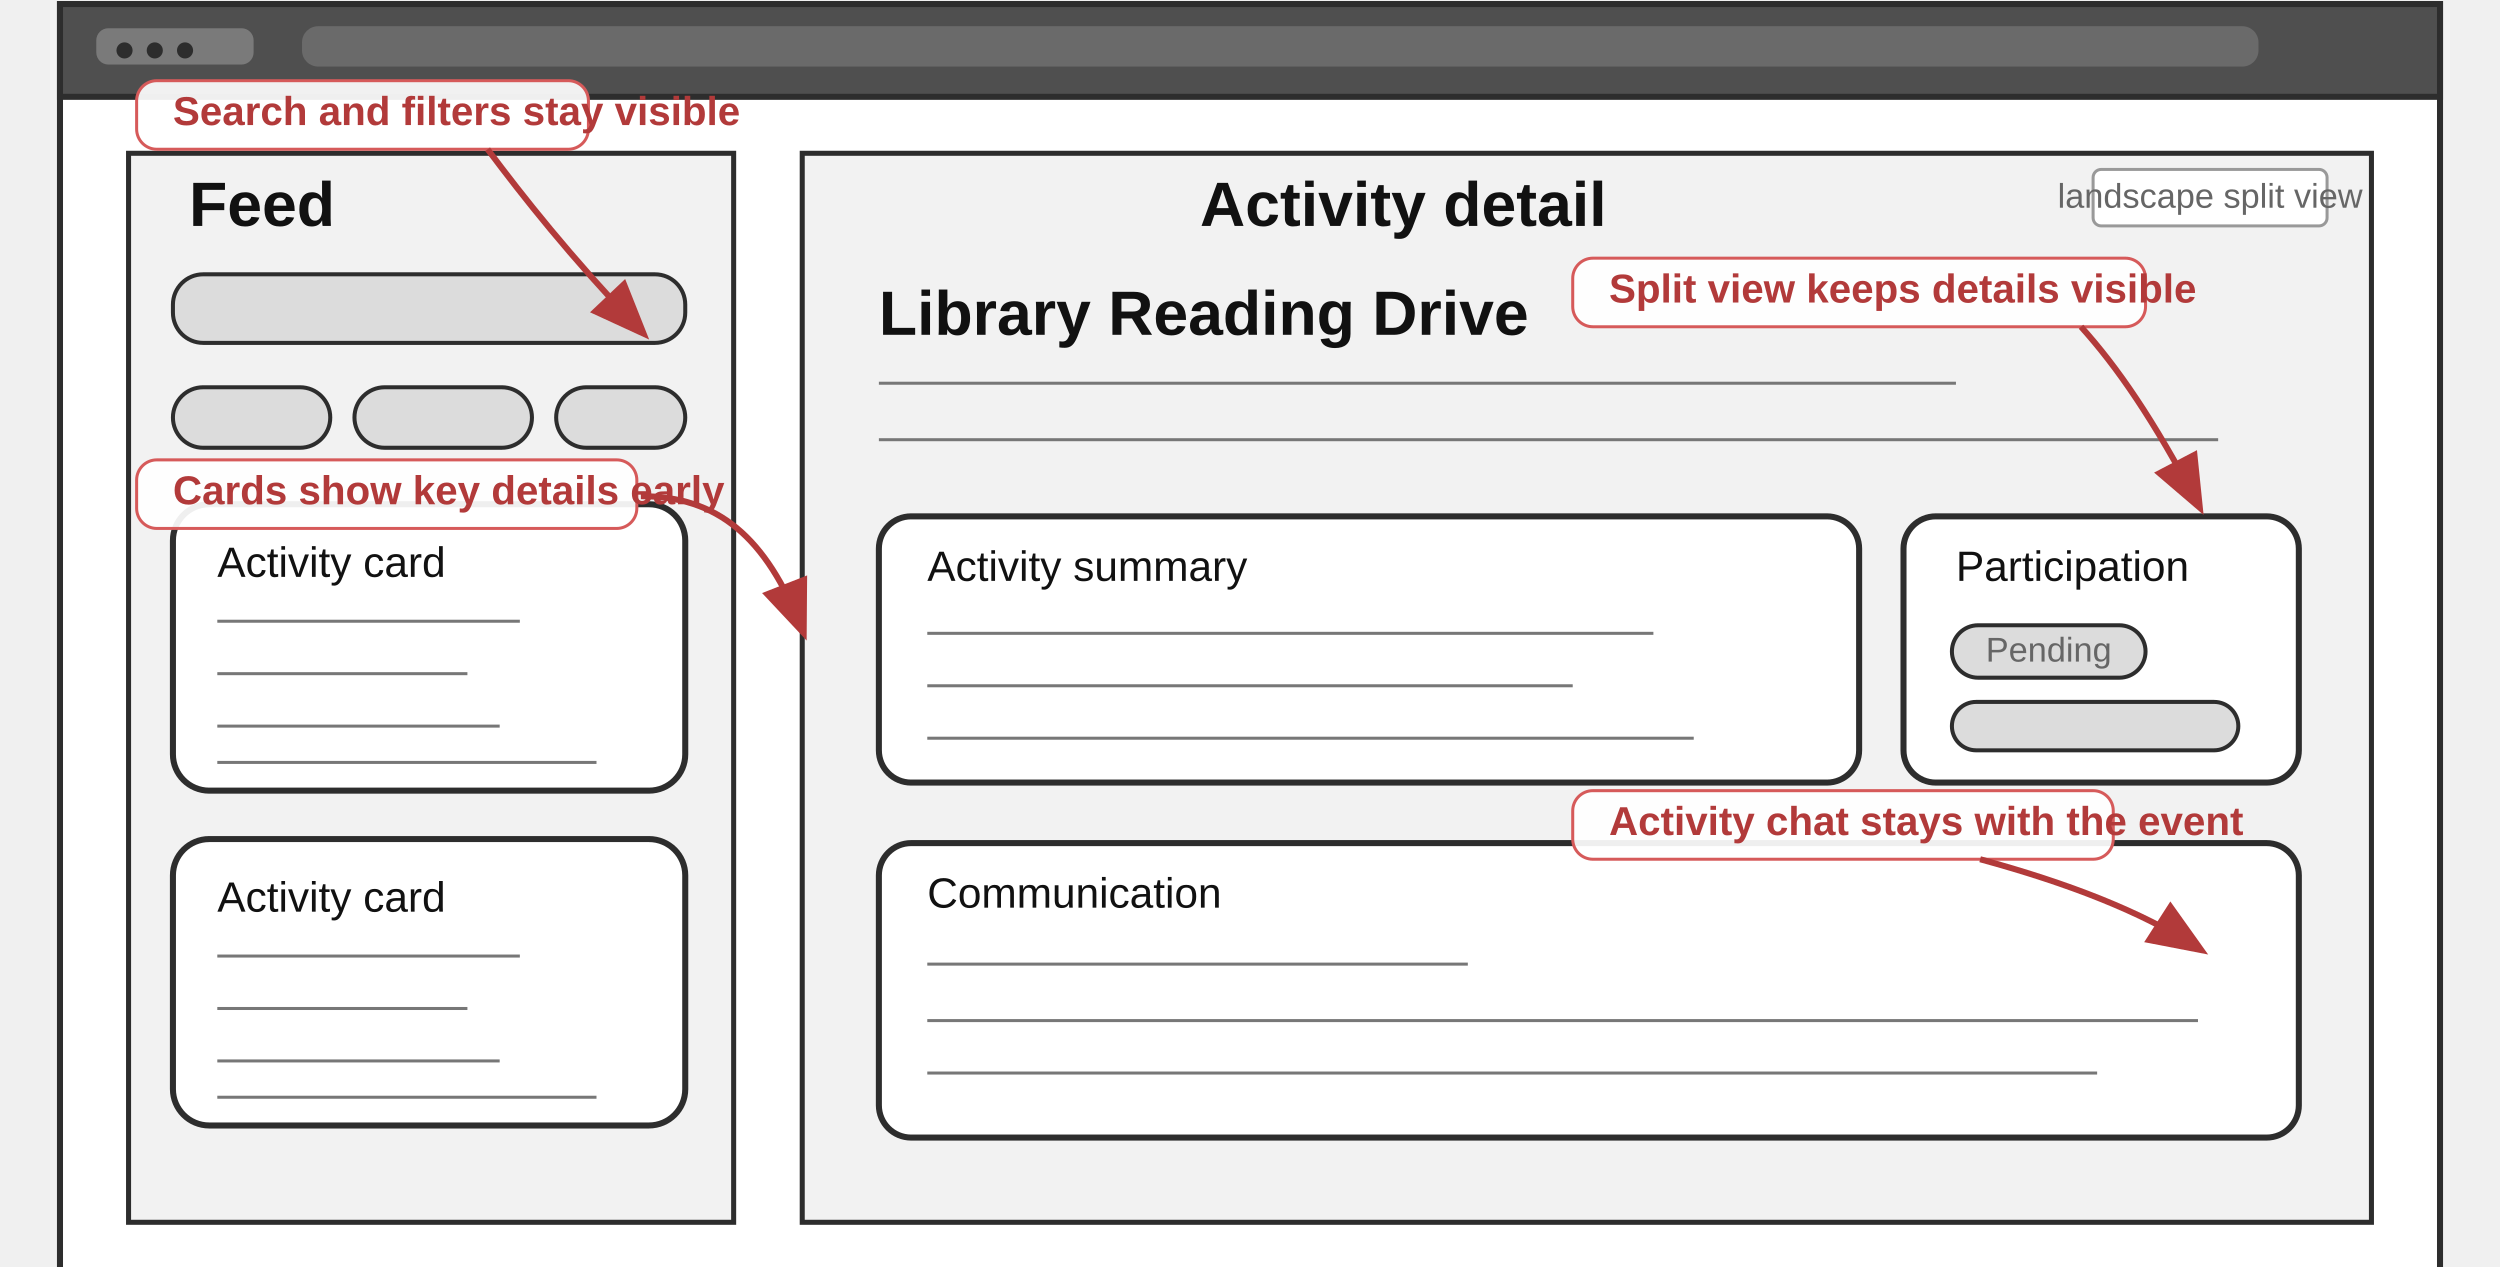
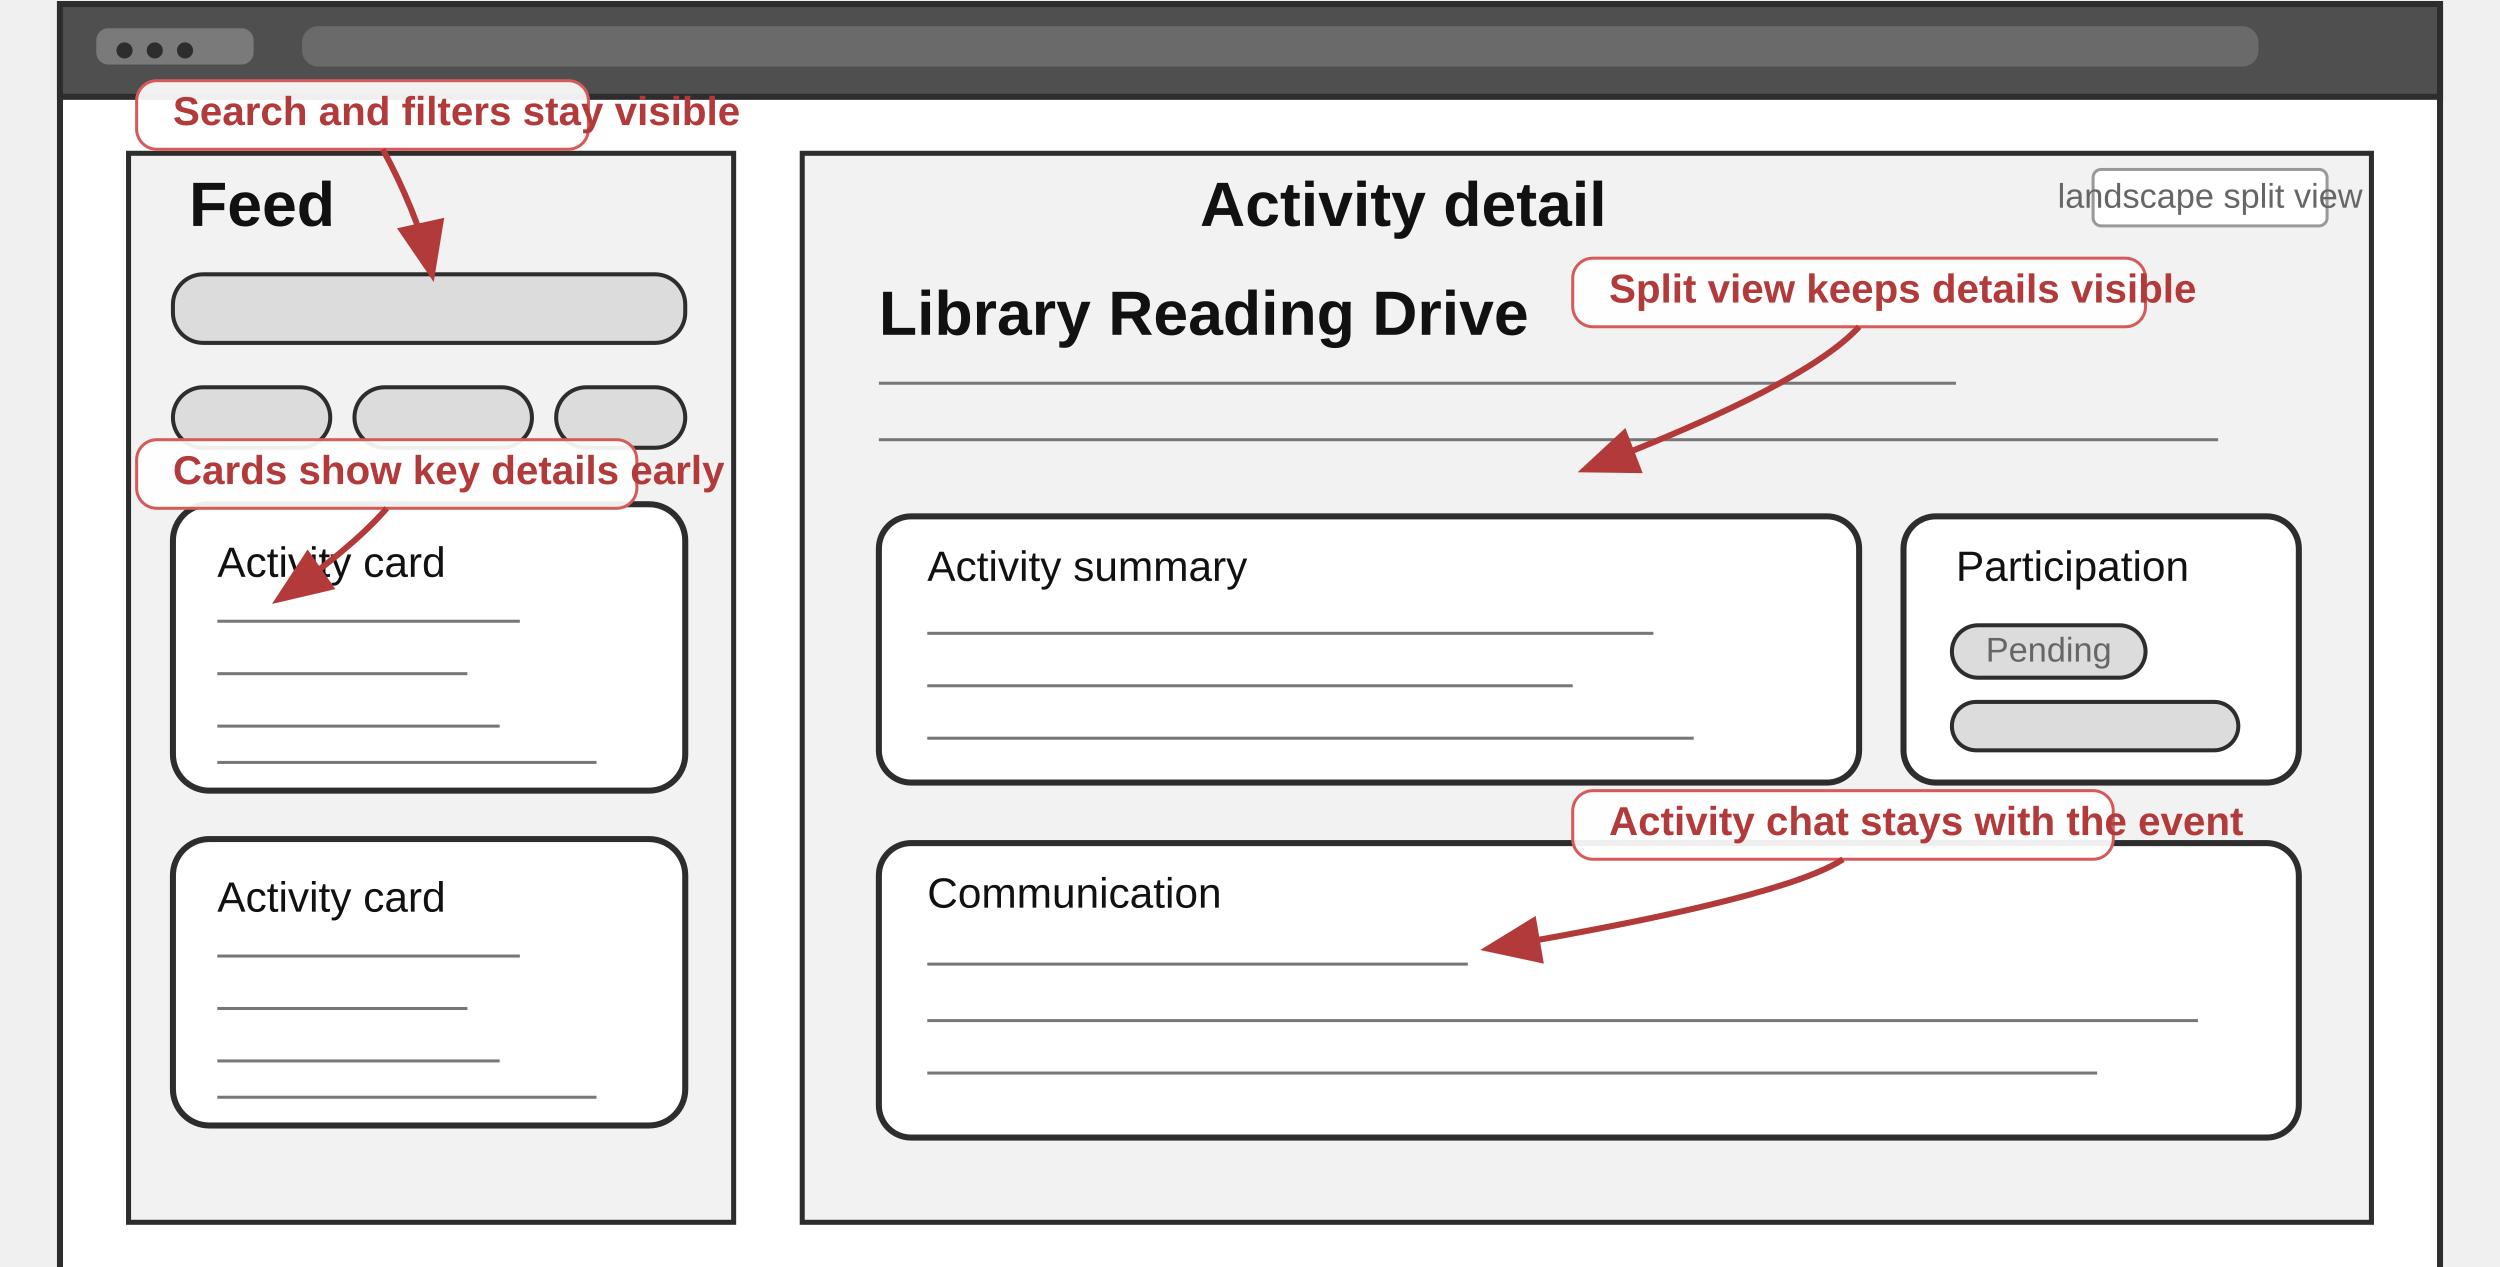
<svg xmlns="http://www.w3.org/2000/svg" width="1500" height="760" viewBox="172 78 1196 628">
  <defs>
    <style>
      .frame { fill: #ffffff; stroke: #2d2d2d; stroke-width: 3; }
      .panel { fill: #f2f2f2; stroke: #2d2d2d; stroke-width: 2.5; }
      .soft { fill: #dcdcdc; stroke: #2d2d2d; stroke-width: 2; }
      .line { stroke: #2d2d2d; stroke-width: 2; }
      .muted { stroke: #777; stroke-width: 1.5; }
      .label-box { fill: rgba(255,255,255,0.92); stroke: #d65a5a; stroke-width: 1.5; rx: 10; }
      .label { font-family: 'Helvetica Neue', Arial, sans-serif; font-size: 20px; font-weight: 600; fill: #b23a3a; }
      .caption { font-family: 'Times New Roman', serif; font-size: 28px; fill: #7c7c7c; font-style: italic; }
      .ui { font-family: 'Helvetica Neue', Arial, sans-serif; font-size: 21px; fill: #111; }
      .title { font-family: 'Helvetica Neue', Arial, sans-serif; font-size: 31px; fill: #111; font-weight: 600; }
      .tiny { font-family: 'Helvetica Neue', Arial, sans-serif; font-size: 17px; fill: #666; }
      .arrow { stroke: #b23a3a; stroke-width: 3; fill: none; marker-end: url(#arrowhead); }
    </style>
    <marker id="arrowhead" markerWidth="10" markerHeight="8" refX="8" refY="4" orient="auto">
      <polygon points="0,0 10,4 0,8" fill="#b23a3a" />
    </marker>
  </defs>
  <rect x="180" y="80" width="1180" height="640" class="frame" />
  <rect x="180" y="80" width="1180" height="46" fill="#4f4f4f" stroke="#2d2d2d" stroke-width="3" />
  <rect x="198" y="92" width="78" height="18" rx="6" fill="#7a7a7a" />
  <circle cx="212" cy="103" r="4" fill="#2d2d2d" />
  <circle cx="227" cy="103" r="4" fill="#2d2d2d" />
  <circle cx="242" cy="103" r="4" fill="#2d2d2d" />
  <rect x="300" y="91" width="970" height="20" rx="8" fill="#6a6a6a" />
  <rect x="214" y="154" width="300" height="530" class="panel" />
  <text x="244" y="190" class="title">Feed</text>
  <rect x="236" y="214" width="254" height="34" rx="15" class="soft" />
  <rect x="236" y="270" width="78" height="30" rx="15" class="soft" />
  <rect x="326" y="270" width="88" height="30" rx="15" class="soft" />
  <rect x="426" y="270" width="64" height="30" rx="15" class="soft" />
  <rect x="236" y="328" width="254" height="142" rx="18" class="frame" />
  <text x="258" y="364" class="ui">Activity card</text>
  <line x1="258" y1="386" x2="408" y2="386" class="muted" />
  <line x1="258" y1="412" x2="382" y2="412" class="muted" />
  <line x1="258" y1="438" x2="398" y2="438" class="muted" />
  <line x1="258" y1="456" x2="446" y2="456" class="muted" />
  <rect x="236" y="494" width="254" height="142" rx="18" class="frame" />
  <text x="258" y="530" class="ui">Activity card</text>
  <line x1="258" y1="552" x2="408" y2="552" class="muted" />
  <line x1="258" y1="578" x2="382" y2="578" class="muted" />
  <line x1="258" y1="604" x2="398" y2="604" class="muted" />
  <line x1="258" y1="622" x2="446" y2="622" class="muted" />
  <rect x="548" y="154" width="778" height="530" class="panel" />
  <text x="846" y="190" text-anchor="middle" class="title">Activity detail</text>
  <rect x="1188" y="162" width="116" height="28" rx="4" fill="#fff" stroke="#999" stroke-width="1.5" />
  <text x="1246" y="181" text-anchor="middle" class="tiny">landscape split view</text>
  <text x="586" y="244" class="title">Library Reading Drive</text>
  <line x1="586" y1="268" x2="1120" y2="268" class="muted" />
  <line x1="586" y1="296" x2="1250" y2="296" class="muted" />
  <rect x="586" y="334" width="486" height="132" rx="16" class="frame" />
  <text x="610" y="366" class="ui">Activity summary</text>
  <line x1="610" y1="392" x2="970" y2="392" class="muted" />
  <line x1="610" y1="418" x2="930" y2="418" class="muted" />
  <line x1="610" y1="444" x2="990" y2="444" class="muted" />
  <rect x="1094" y="334" width="196" height="132" rx="16" class="frame" />
  <text x="1120" y="366" class="ui">Participation</text>
  <rect x="1118" y="388" width="96" height="26" rx="13" class="soft" />
  <text x="1166" y="406" text-anchor="middle" class="tiny">Pending</text>
  <rect x="1118" y="426" width="142" height="24" rx="12" class="soft" />
  <rect x="586" y="496" width="704" height="146" rx="16" class="frame" />
  <text x="610" y="528" class="ui">Communication</text>
  <line x1="610" y1="556" x2="878" y2="556" class="muted" />
  <line x1="610" y1="584" x2="1240" y2="584" class="muted" />
  <line x1="610" y1="610" x2="1190" y2="610" class="muted" />
  <rect x="218" y="118" width="224" height="34" class="label-box" />
  <text x="236" y="140" class="label">Search and filters stay visible</text>
-   <path d="M 392 152 C 410 176, 432 204, 468 242" class="arrow" />
-   <rect x="218" y="306" width="248" height="34" class="label-box" />
-   <text x="236" y="328" class="label">Cards show key details early</text>
-   <path d="M 468 324 C 506 324, 530 344, 548 390" class="arrow" />
+   <path d="M 340 152 C 350 170, 360 194, 364 212" class="arrow" />
+   <rect x="218" y="296" width="248" height="34" class="label-box" />
+   <text x="236" y="318" class="label">Cards show key details early</text>
+   <path d="M 342 330 C 330 344, 310 360, 290 374" class="arrow" />
  <rect x="930" y="206" width="284" height="34" class="label-box" />
  <text x="948" y="228" class="label">Split view keeps details visible</text>
-   <path d="M 1182 240 C 1200 260, 1218 286, 1240 328" class="arrow" />
+   <path d="M 1072 240 C 1050 264, 990 290, 938 310" class="arrow" />
  <rect x="930" y="470" width="268" height="34" class="label-box" />
  <text x="948" y="492" class="label">Activity chat stays with the event</text>
-   <path d="M 1132 504 C 1176 516, 1212 530, 1240 548" class="arrow" />
+   <path d="M 1064 504 C 1040 520, 960 536, 890 548" class="arrow" />
</svg>
